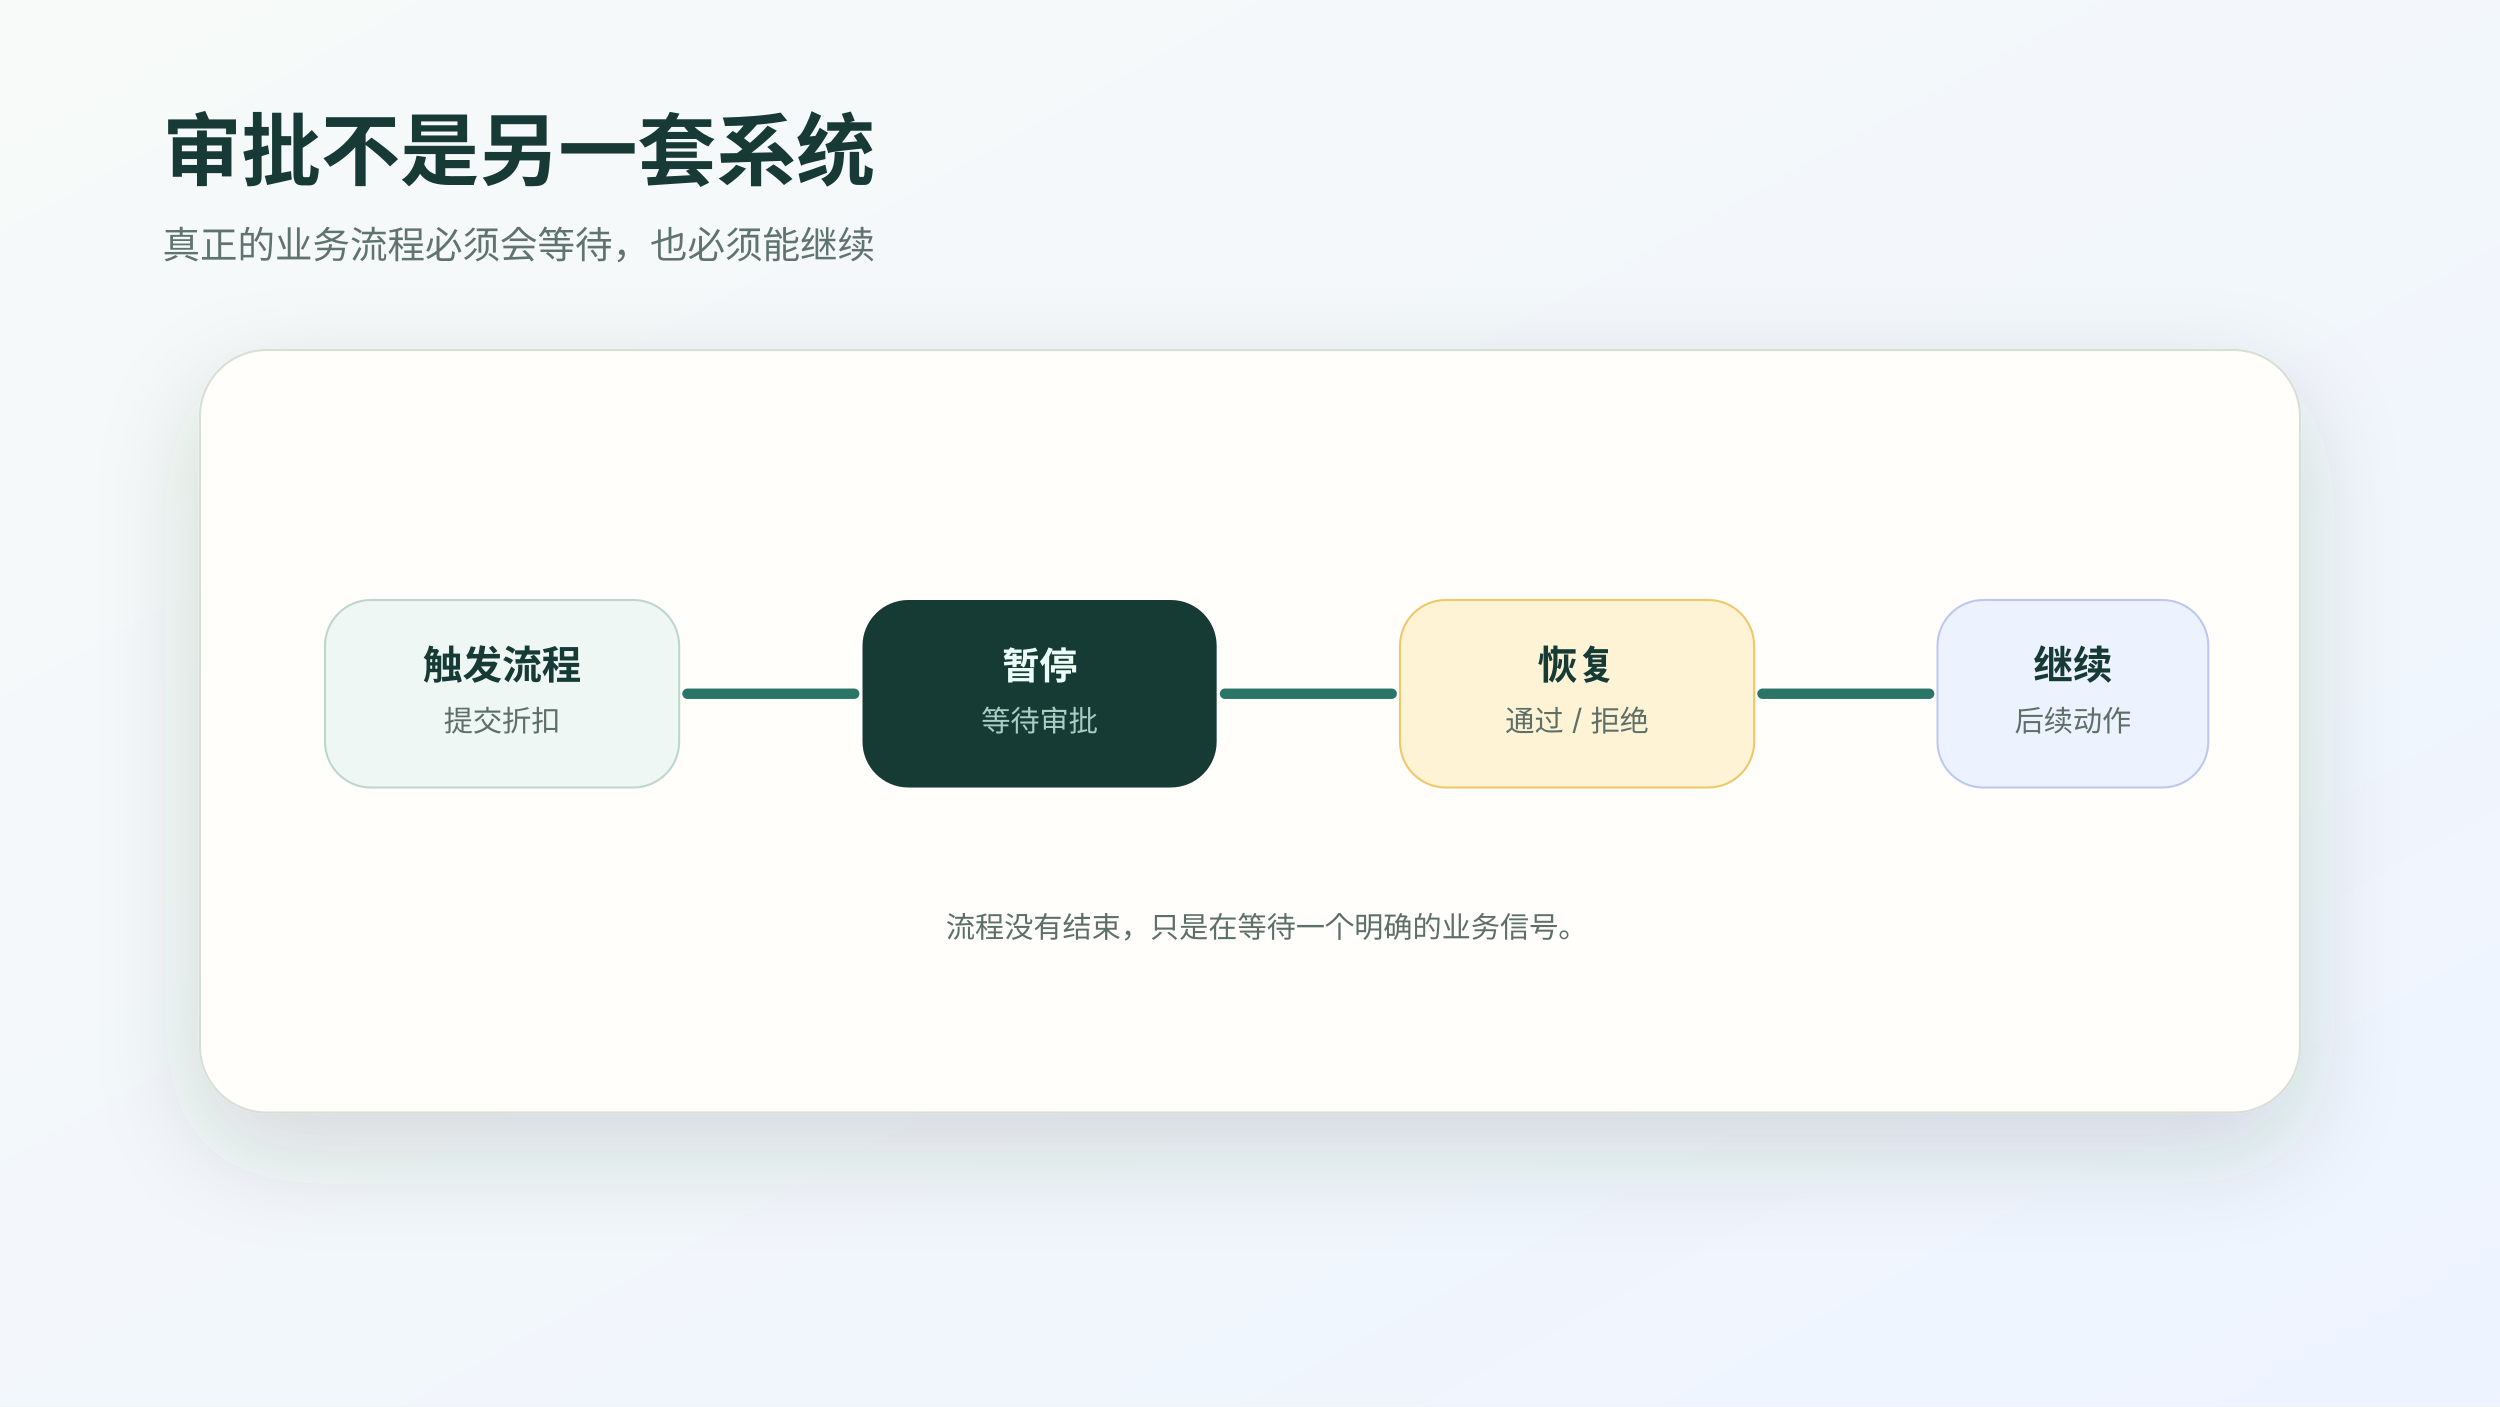
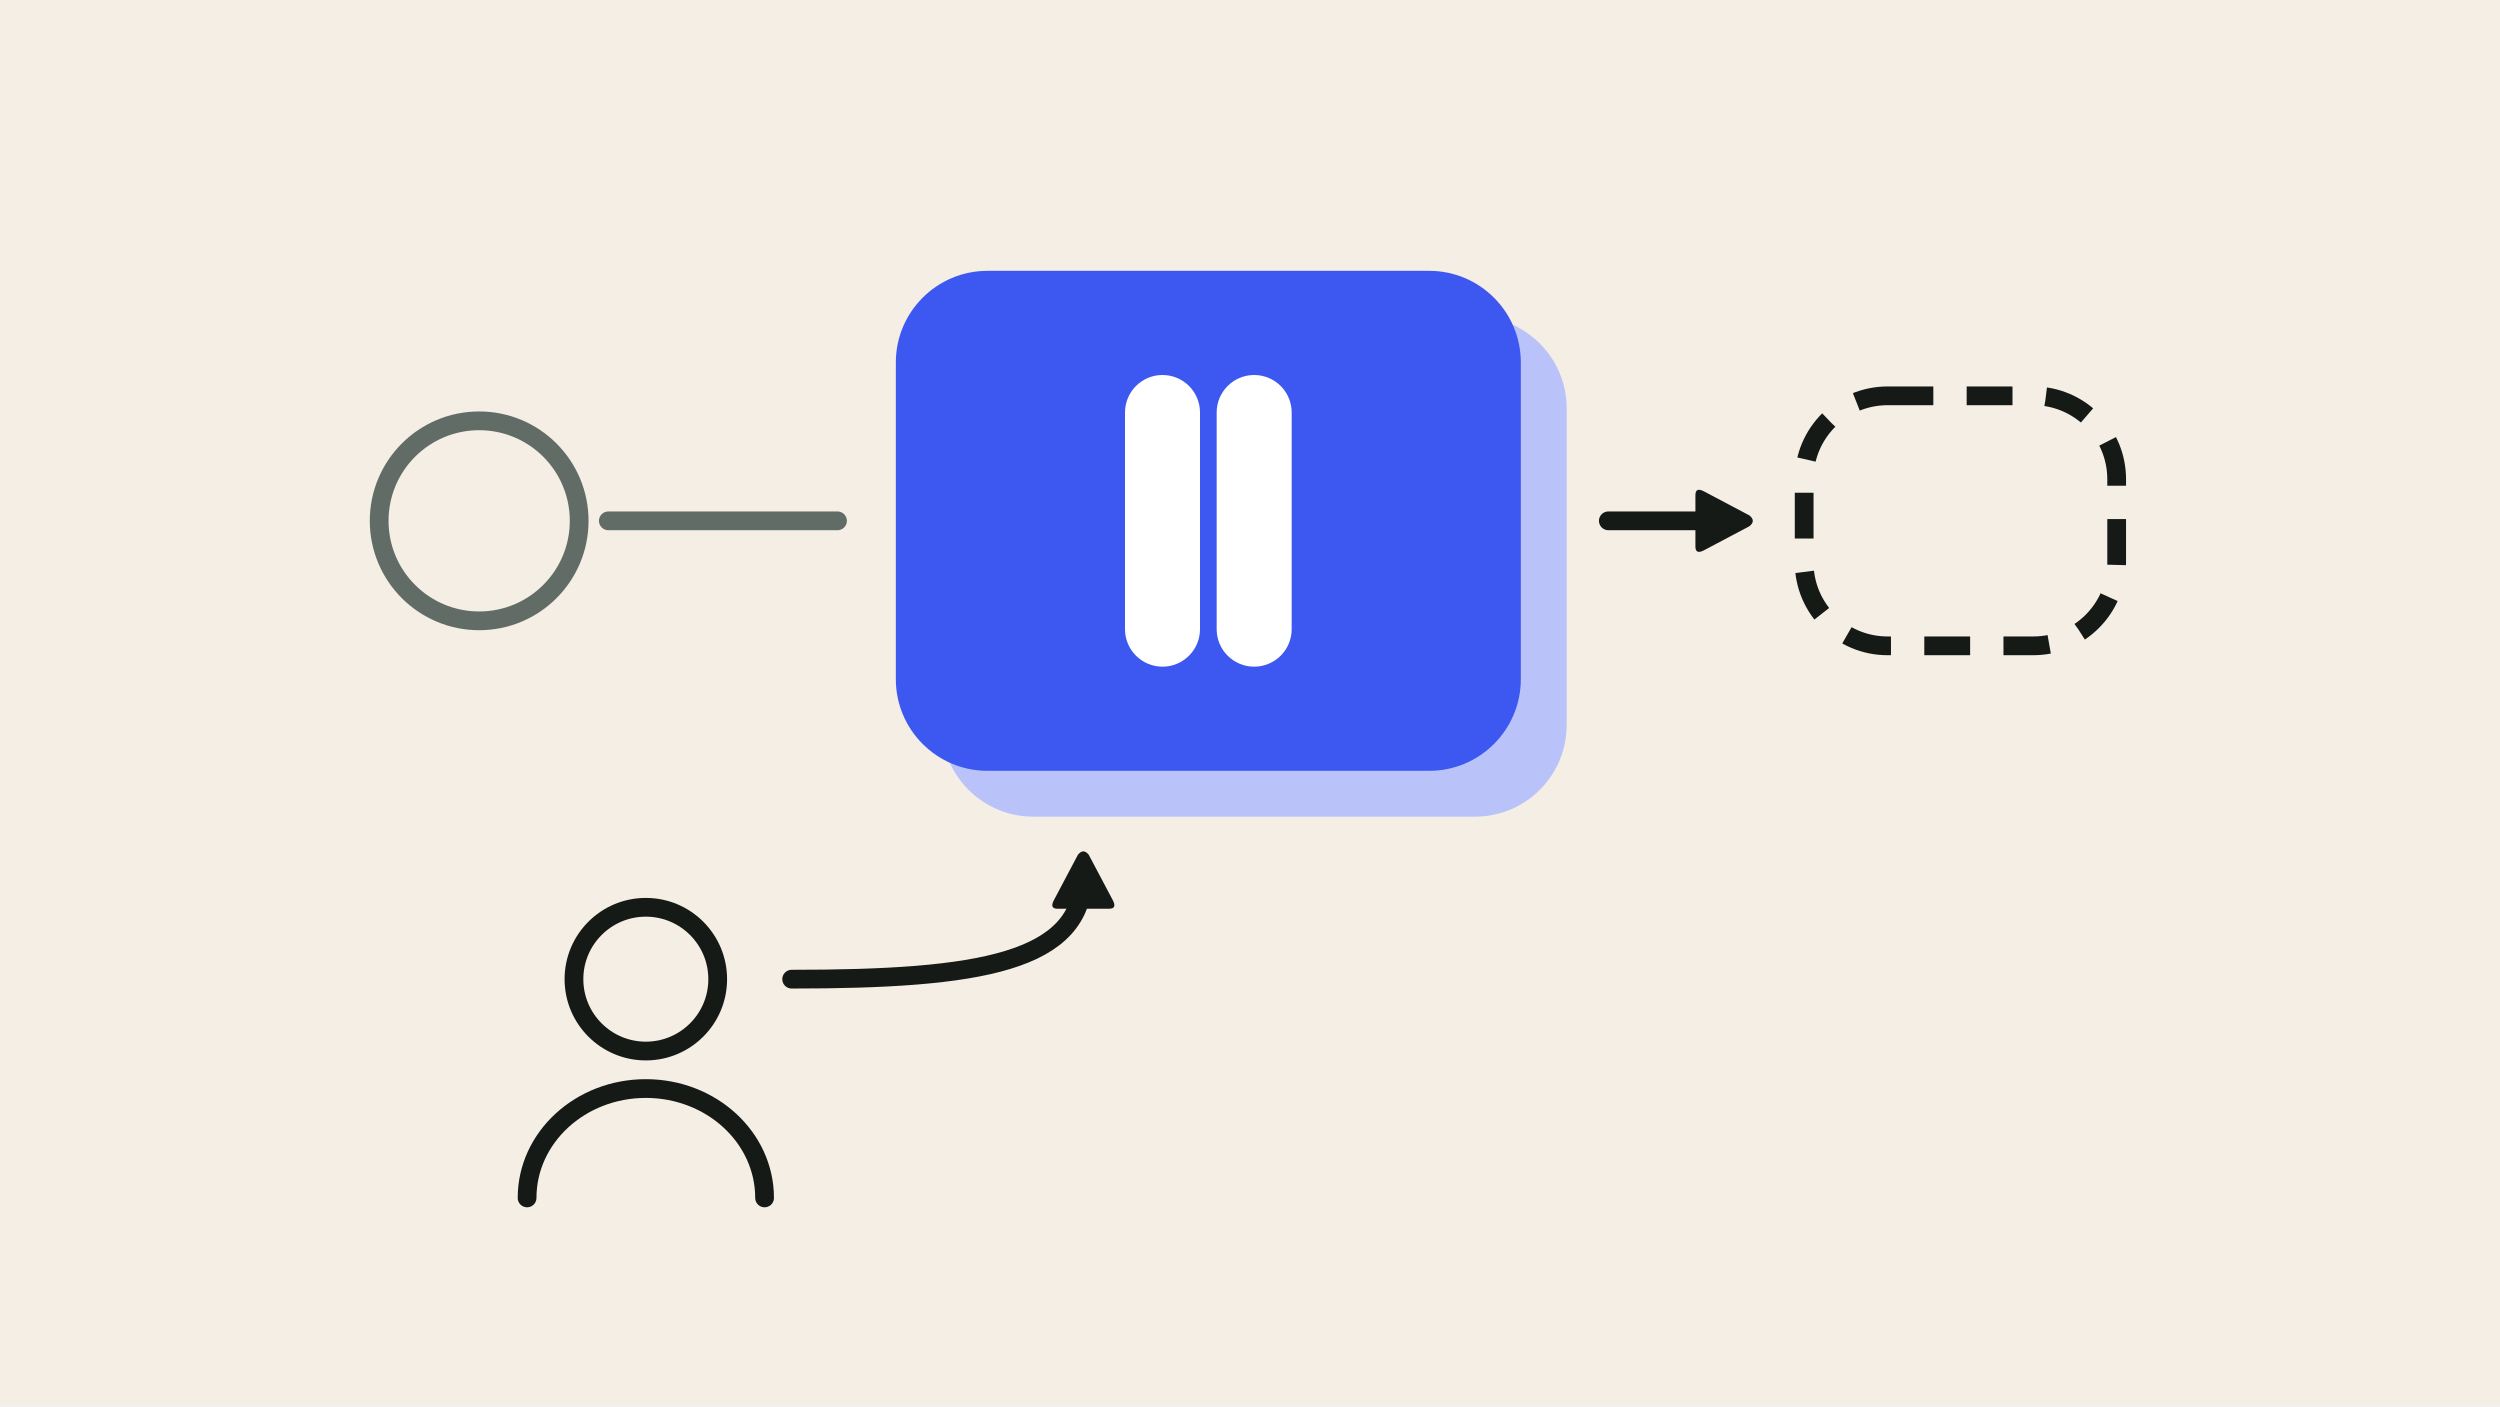
- <svg xmlns="http://www.w3.org/2000/svg" viewBox="0 0 1200 675" role="img" aria-label="审批暂停和恢复">
+ <svg xmlns="http://www.w3.org/2000/svg" viewBox="0 0 1200 675" role="img" aria-label="A run is parked at a blue paused step between a finished step and the next one; a person resumes it.">
  <defs>
-     <linearGradient id="bg" x1="0" x2="1" y1="0" y2="1">
-       <stop stop-color="#f7faf8" />
-       <stop offset="1" stop-color="#eef4ff" />
-     </linearGradient>
-     <filter id="shadow" x="-20%" y="-20%" width="140%" height="150%">
-       <feDropShadow dx="0" dy="18" stdDeviation="24" flood-color="#263d35" flood-opacity=".16" />
-     </filter>
-     <style>
-       text{font-family:-apple-system,BlinkMacSystemFont,"Segoe UI",sans-serif;fill:#173a36}.title{font-size:38px;font-weight:780}.lead{font-size:18px;fill:#60746f}.label{font-size:19px;font-weight:750}.small{font-size:14px;fill:#5d6f68}.dark{fill:#173a36}.white{fill:#eafff6}.soft{fill:#a8cdc2}
-     </style>
+     <marker id="a-151a17" viewBox="0 0 10 10" refX="6" refY="5" markerWidth="3.6" markerHeight="3.6" orient="auto">
+       <path d="M1 1.2Q1 0 2.2 0.6L9 4.2Q10 5 9 5.8L2.2 9.4Q1 10 1 8.8z" fill="#151a17" />
+     </marker>
  </defs>
-   <rect width="1200" height="675" fill="url(#bg)" />
-   <text x="78" y="86" class="title">审批不是另一套系统</text>
-   <text x="78" y="124" class="lead">真正的业务流程必须会等待，也必须能继续</text>
-   <g transform="translate(96 168)" filter="url(#shadow)">
-     <rect width="1008" height="366" rx="32" fill="#fffefa" stroke="#d8dfd6" />
-     <g transform="translate(60 120)">
-       <rect width="170" height="90" rx="22" fill="#eef7f3" stroke="#bdd7cf" />
-       <text x="85" y="38" text-anchor="middle" class="label">触发流程</text>
-       <text x="85" y="63" text-anchor="middle" class="small">提交折扣</text>
-     </g>
-     <g transform="translate(318 120)">
-       <rect width="170" height="90" rx="22" class="dark" />
-       <text x="85" y="38" text-anchor="middle" class="white" font-size="18" font-weight="760">暂停</text>
-       <text x="85" y="63" text-anchor="middle" class="soft" font-size="14">等待审批</text>
-     </g>
-     <g transform="translate(576 120)">
-       <rect width="170" height="90" rx="22" fill="#fff3d6" stroke="#efc86c" />
-       <text x="85" y="38" text-anchor="middle" class="label">恢复</text>
-       <text x="85" y="63" text-anchor="middle" class="small">通过 / 拒绝</text>
-     </g>
-     <g transform="translate(834 120)">
-       <rect width="130" height="90" rx="22" fill="#edf2ff" stroke="#bdc8ee" />
-       <text x="65" y="38" text-anchor="middle" class="label">继续</text>
-       <text x="65" y="63" text-anchor="middle" class="small">后续动作</text>
-     </g>
-     <path d="M234 165 H314 M492 165 H572 M750 165 H830" stroke="#2a7468" stroke-width="5" stroke-linecap="round" />
-     <text x="512" y="282" text-anchor="middle" class="small">流程没有结束，只是在等待一个明确的业务信号。</text>
+   <rect width="1200" height="675" fill="#f4eee4" />
+   <circle cx="230" cy="250" r="48" fill="none" stroke="#626c66" stroke-width="9" />
+   <path d="M292 250H402" fill="none" stroke="#626c66" stroke-width="9" stroke-linecap="round" stroke-linejoin="round" />
+   <rect x="452" y="152" width="300" height="240" rx="44" fill="#b9c3fa" />
+   <rect x="430" y="130" width="300" height="240" rx="44" fill="#3d58f0" />
+   <rect x="540" y="180" width="36" height="140" rx="18" fill="#ffffff" />
+   <rect x="584" y="180" width="36" height="140" rx="18" fill="#ffffff" />
+   <path d="M772 250H830" fill="none" stroke="#151a17" stroke-width="9" stroke-linecap="round" stroke-linejoin="round" marker-end="url(#a-151a17)" />
+   <rect x="866" y="190" width="150" height="120" rx="40" fill="none" stroke="#151a17" stroke-width="9" stroke-dasharray="22 16" />
+   <g fill="none" stroke="#151a17" stroke-width="9" stroke-linecap="round">
+     <circle cx="310" cy="470" r="34.5" />
+     <path d="M253 575a57 52.5 0 0 1 114 0" />
  </g>
+   <path d="M380 470C470 470 520 462 520 420" fill="none" stroke="#151a17" stroke-width="9" stroke-linecap="round" stroke-linejoin="round" marker-end="url(#a-151a17)" />
</svg>
